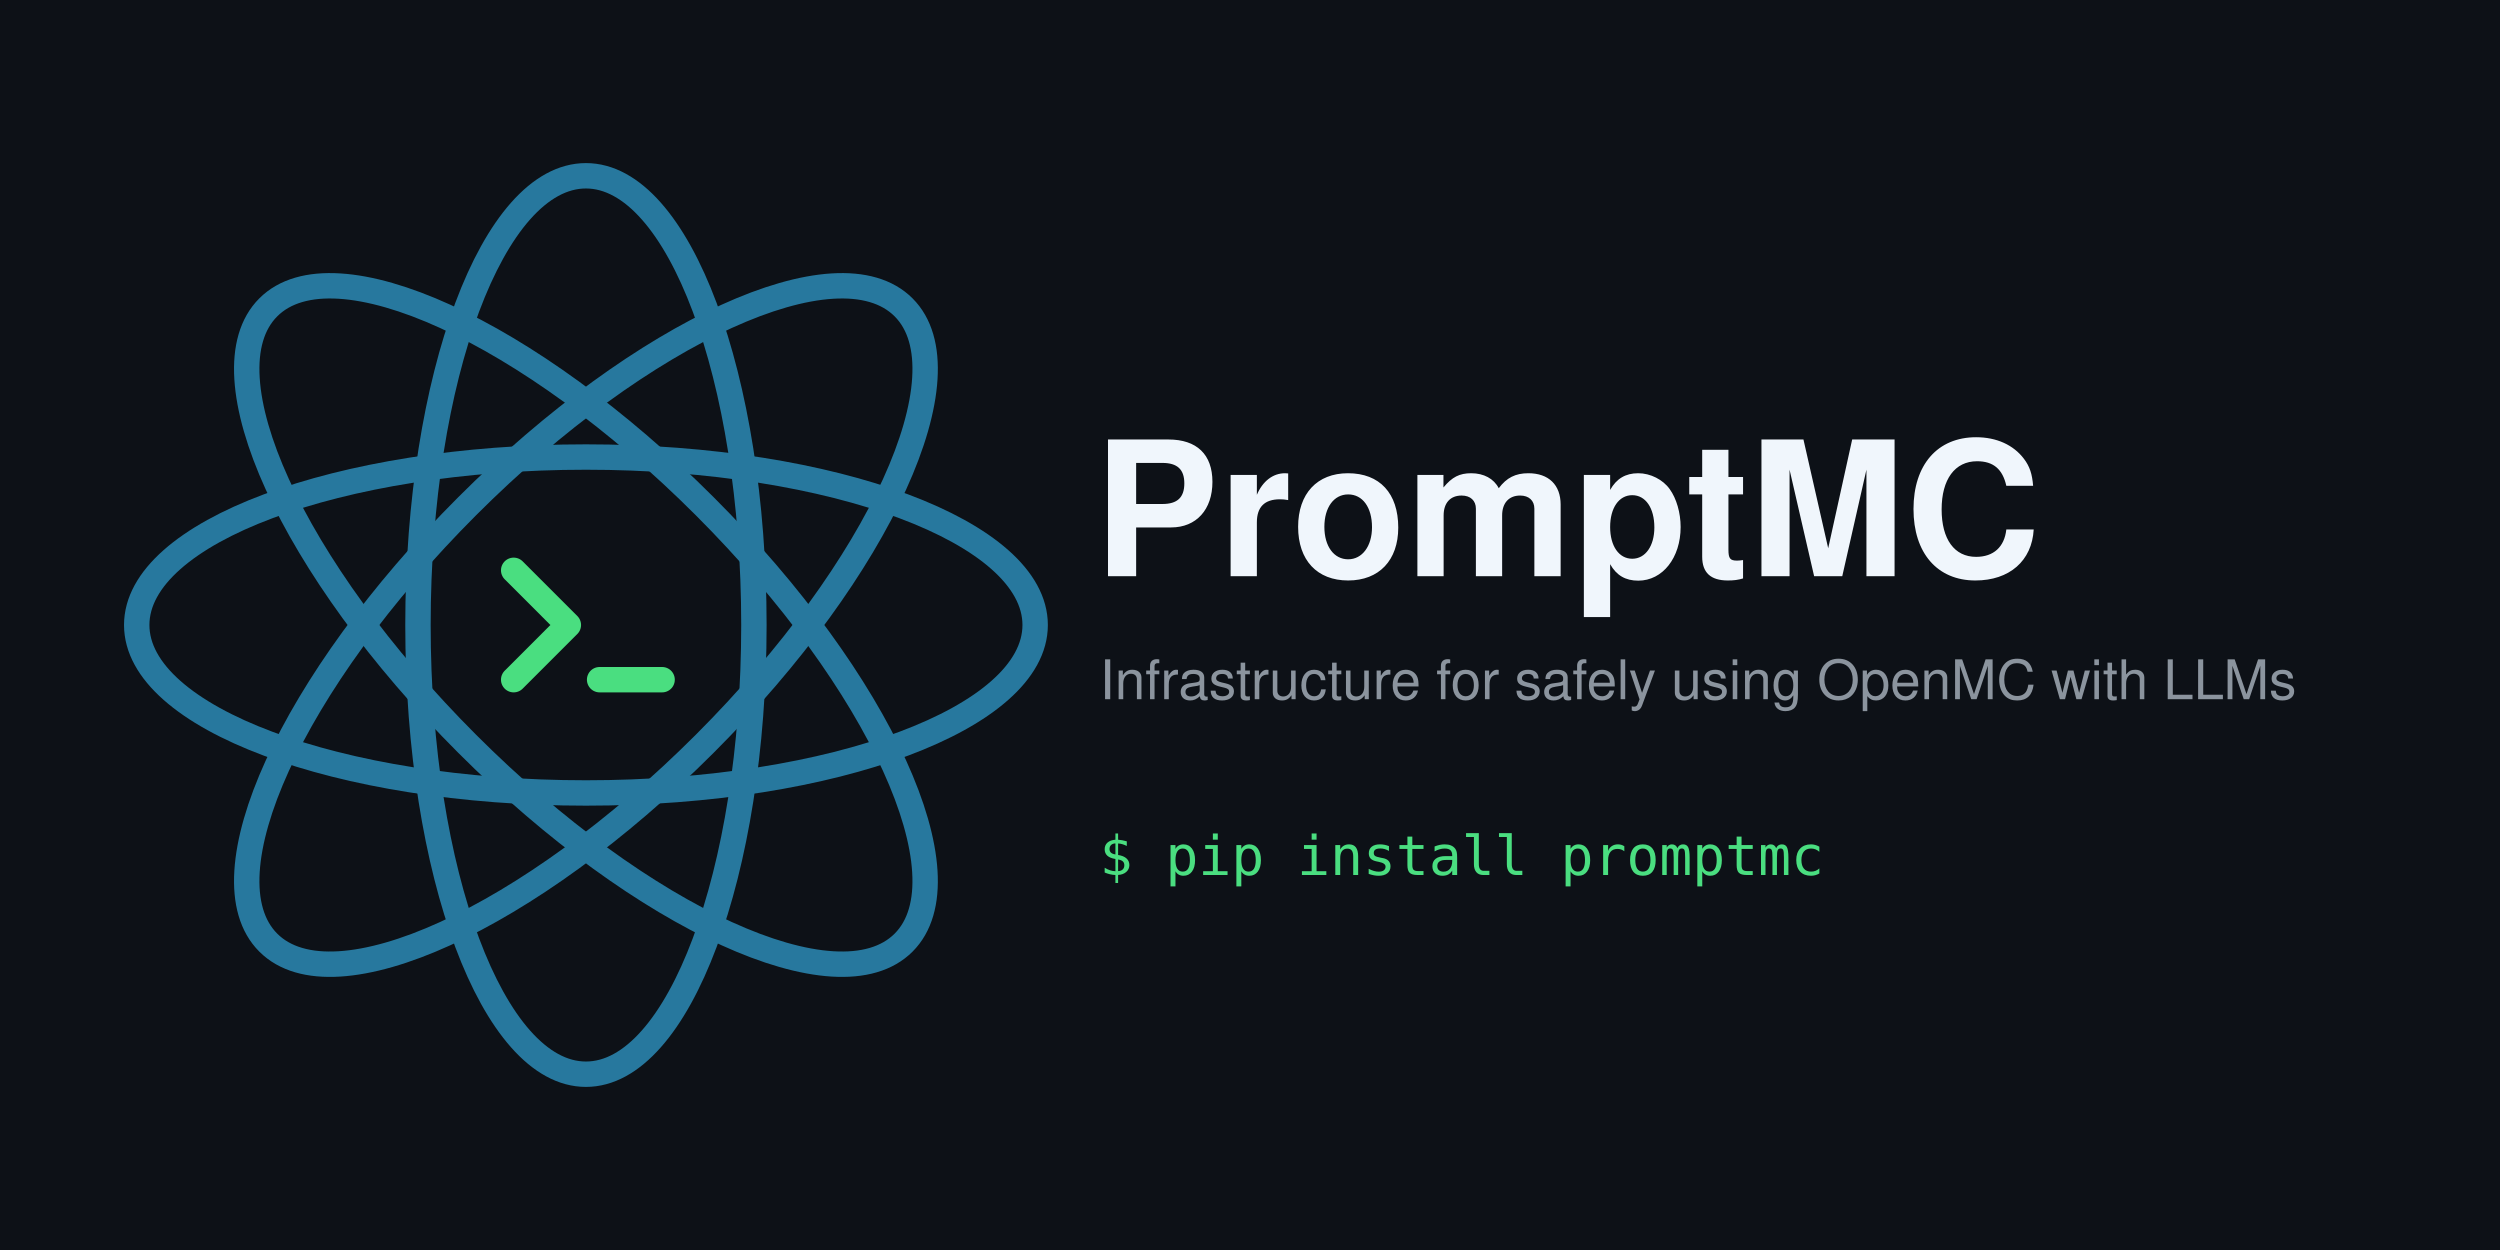
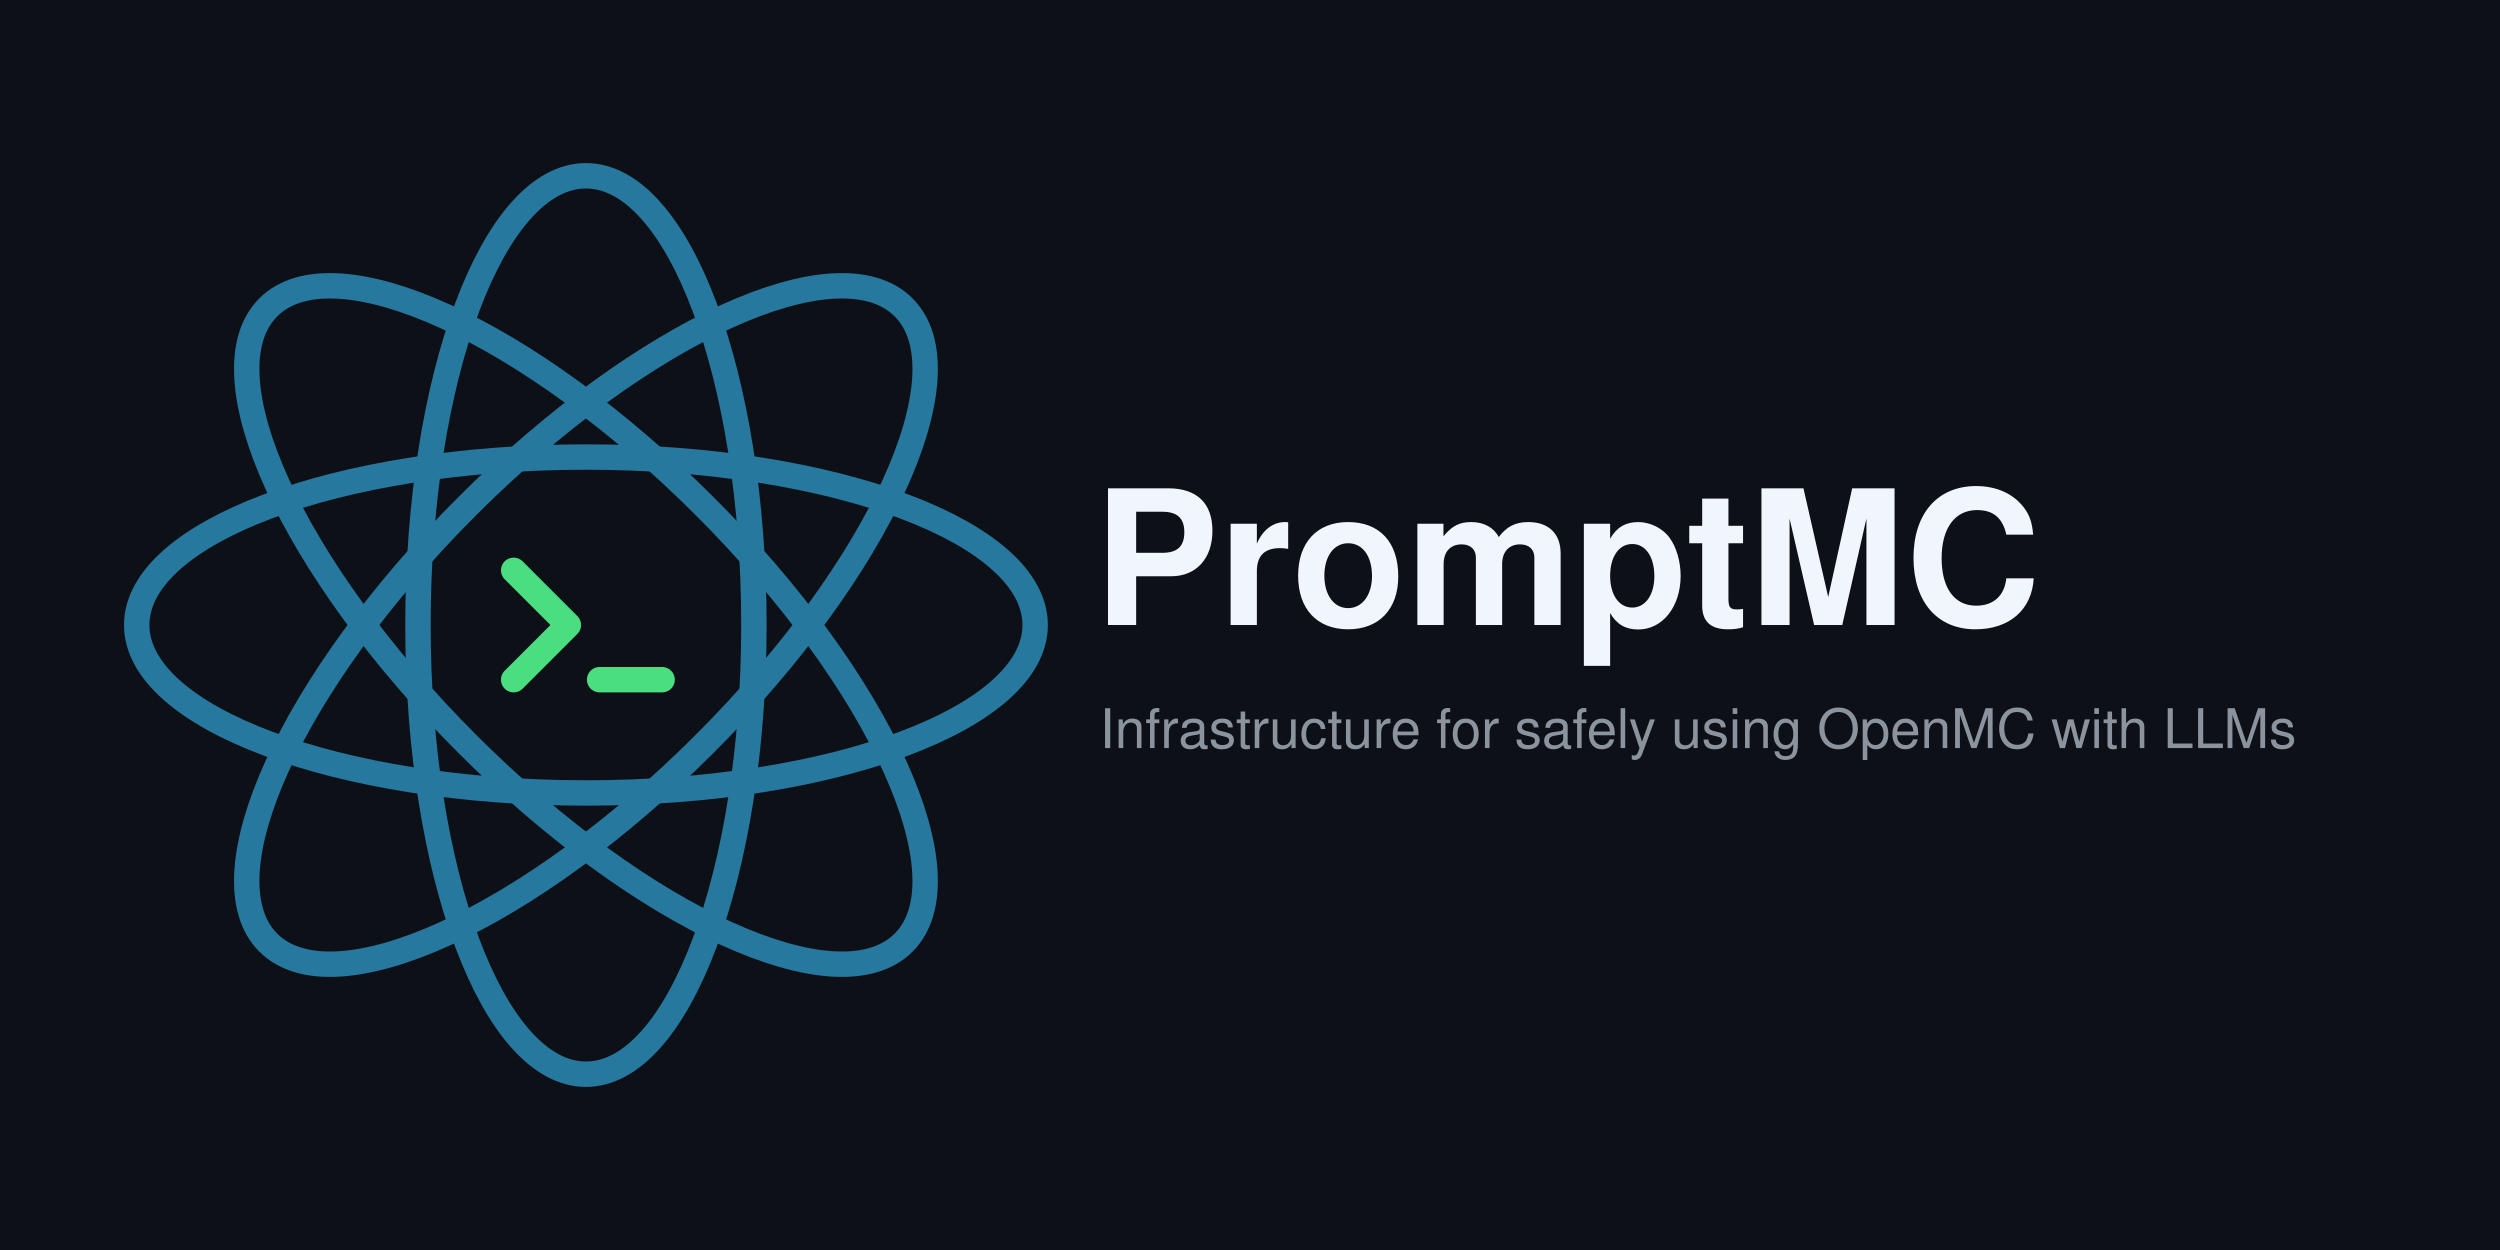
<svg xmlns="http://www.w3.org/2000/svg" viewBox="0 0 1280 640" width="1280" height="640" role="img" aria-labelledby="card-title">
  <rect width="1280" height="640" fill="#0D1117" />
  <g transform="translate(300,320)">
    <g fill="none" stroke="#38bdf8" stroke-width="13" stroke-linecap="round" opacity="0.6">
      <ellipse cx="0" cy="0" rx="86" ry="230" />
      <ellipse cx="0" cy="0" rx="86" ry="230" transform="rotate(45)" />
      <ellipse cx="0" cy="0" rx="86" ry="230" transform="rotate(90)" />
      <ellipse cx="0" cy="0" rx="86" ry="230" transform="rotate(135)" />
    </g>
    <g stroke="#4ade80" stroke-width="13" stroke-linecap="round" stroke-linejoin="round" fill="none">
      <path d="M -37 -28 L -9 0 L -37 28" />
      <path d="M 7 28 L 39 28" />
    </g>
  </g>
  <g font-family="-apple-system, BlinkMacSystemFont, 'Segoe UI', Helvetica, Arial, sans-serif">
-     <text x="560" y="295" font-size="96" font-weight="700" fill="#f0f6fc">PromptMC</text>
-     <text x="563" y="358" font-size="28" fill="#8b949e">Infrastructure for safely using OpenMC with LLMs</text>
+     <text x="560" y="320" font-size="96" font-weight="700" fill="#f0f6fc">PromptMC</text>
+     <text x="563" y="383" font-size="28" fill="#8b949e">Infrastructure for safely using OpenMC with LLMs</text>
  </g>
-   <text x="563" y="448" font-family="'SF Mono', Menlo, Consolas, monospace" font-size="28" fill="#4ade80">$ pip install promptmc</text>
</svg>
